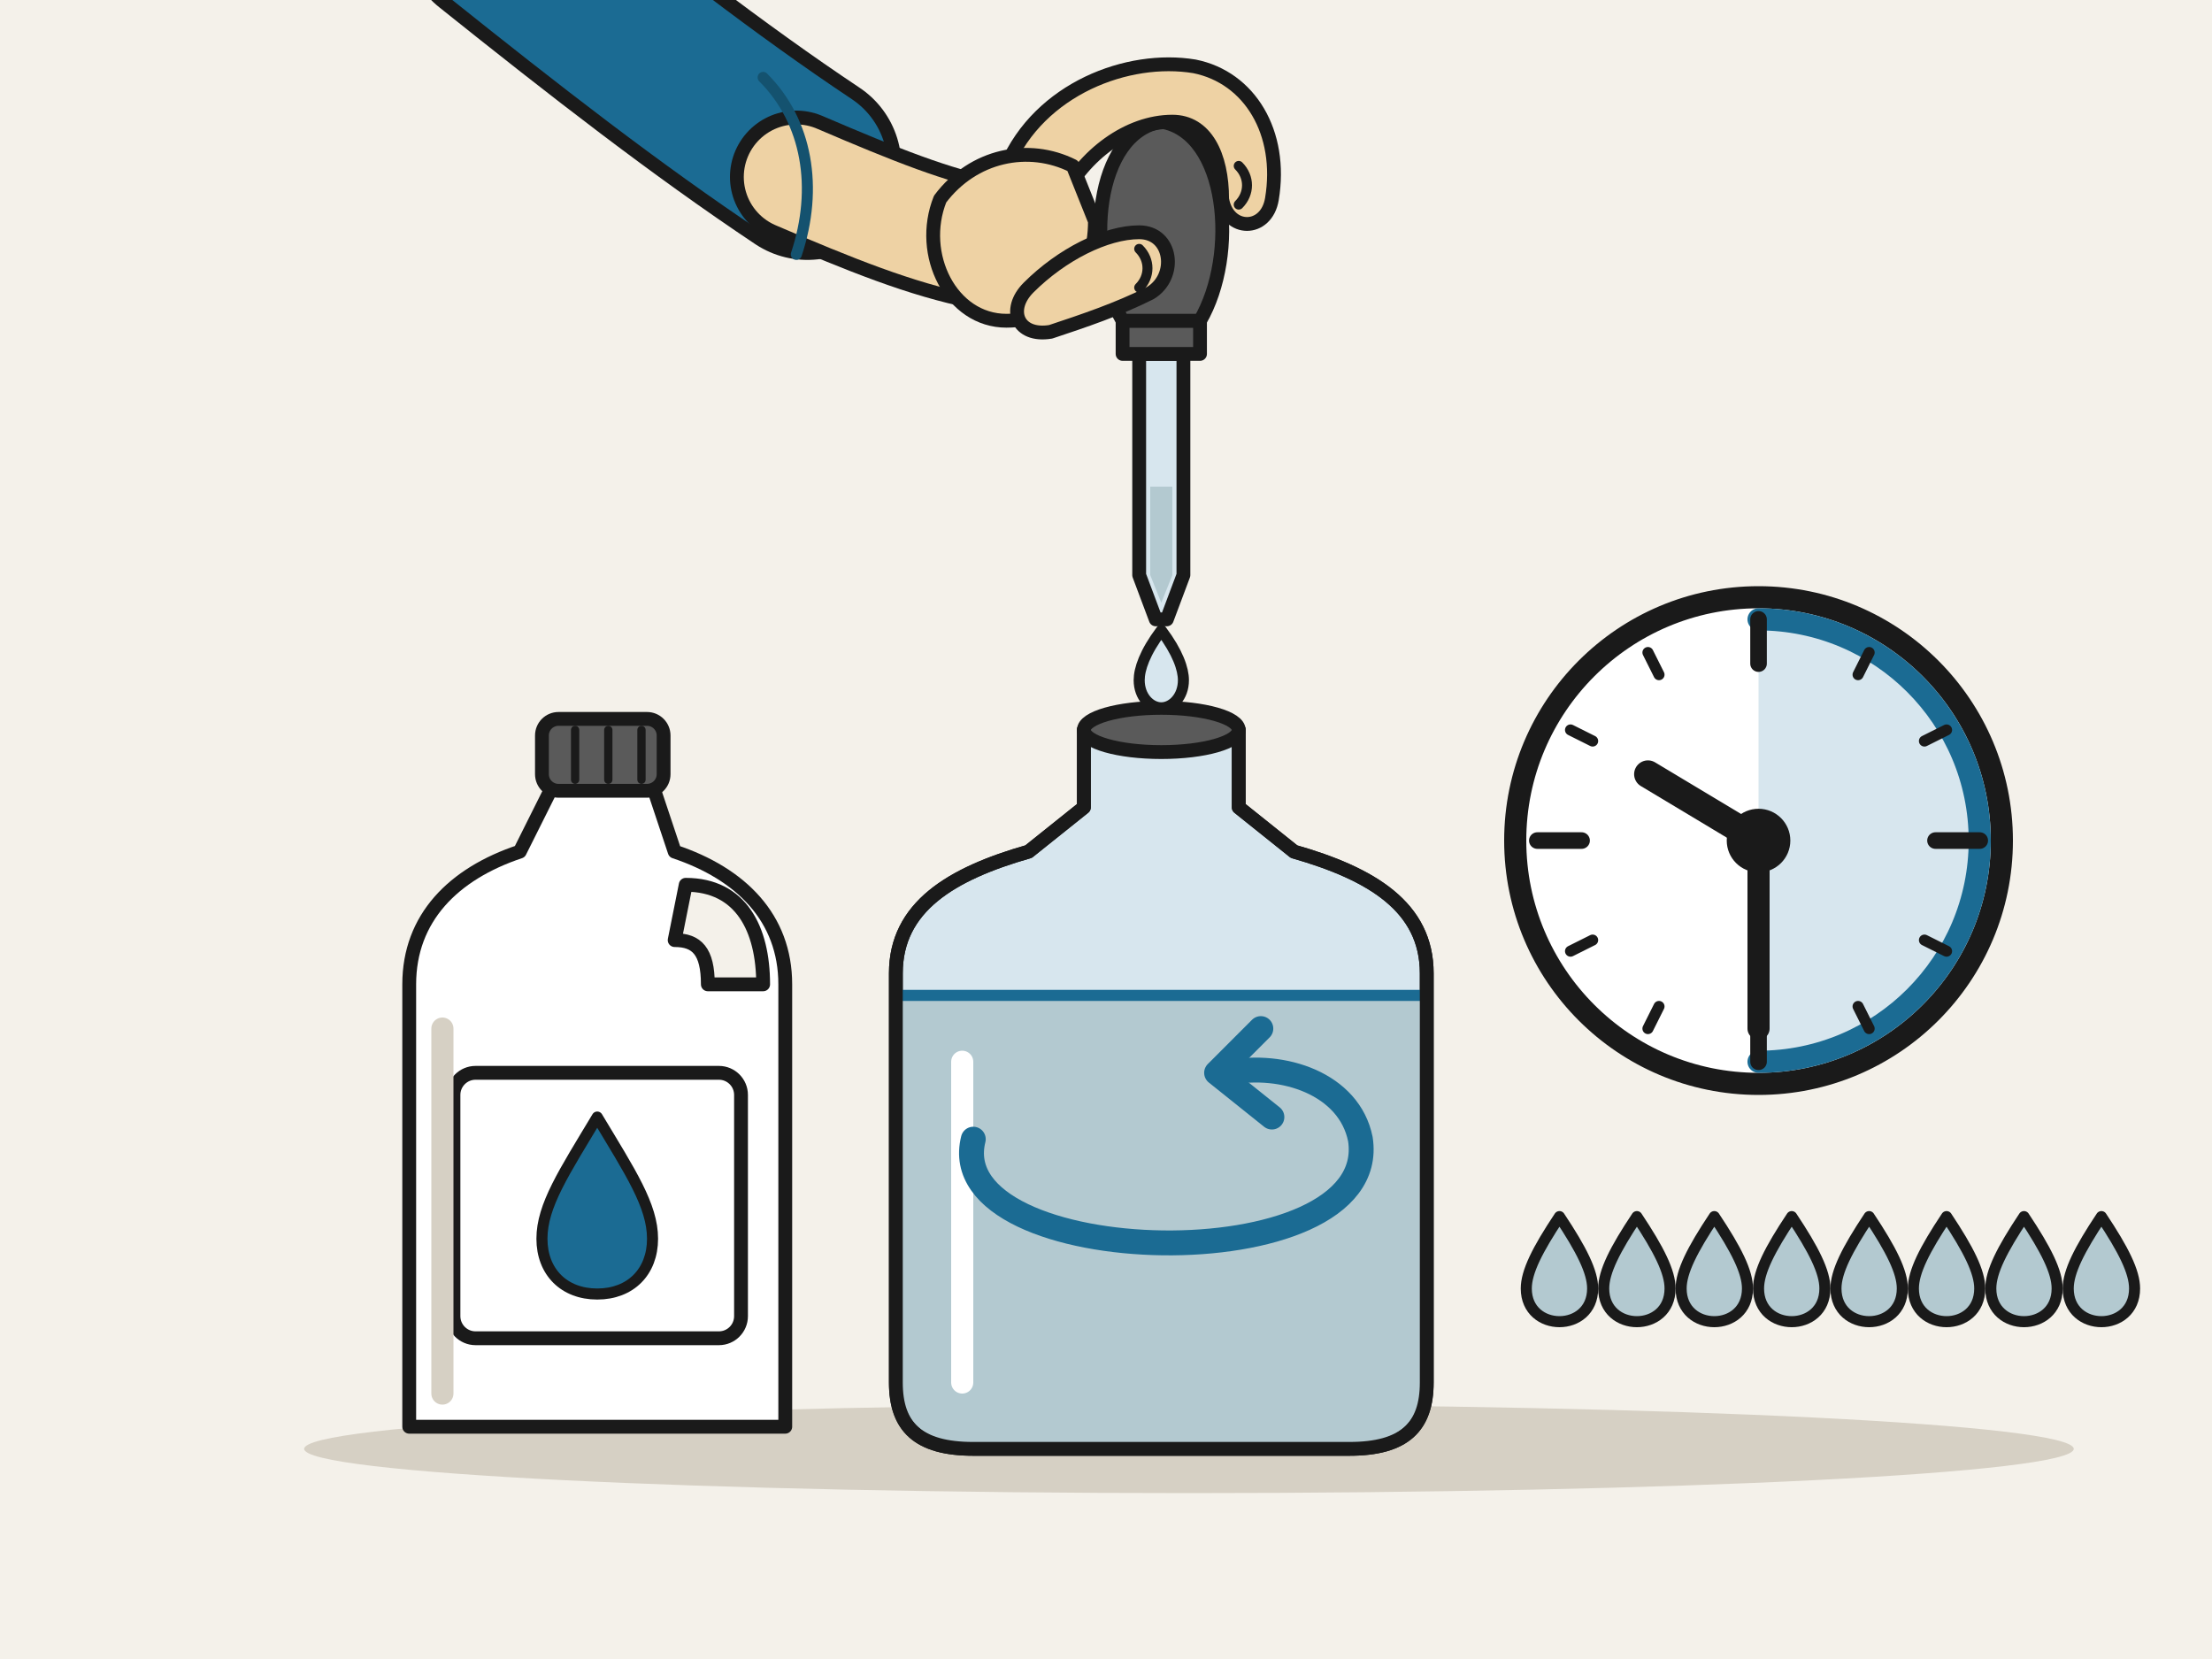
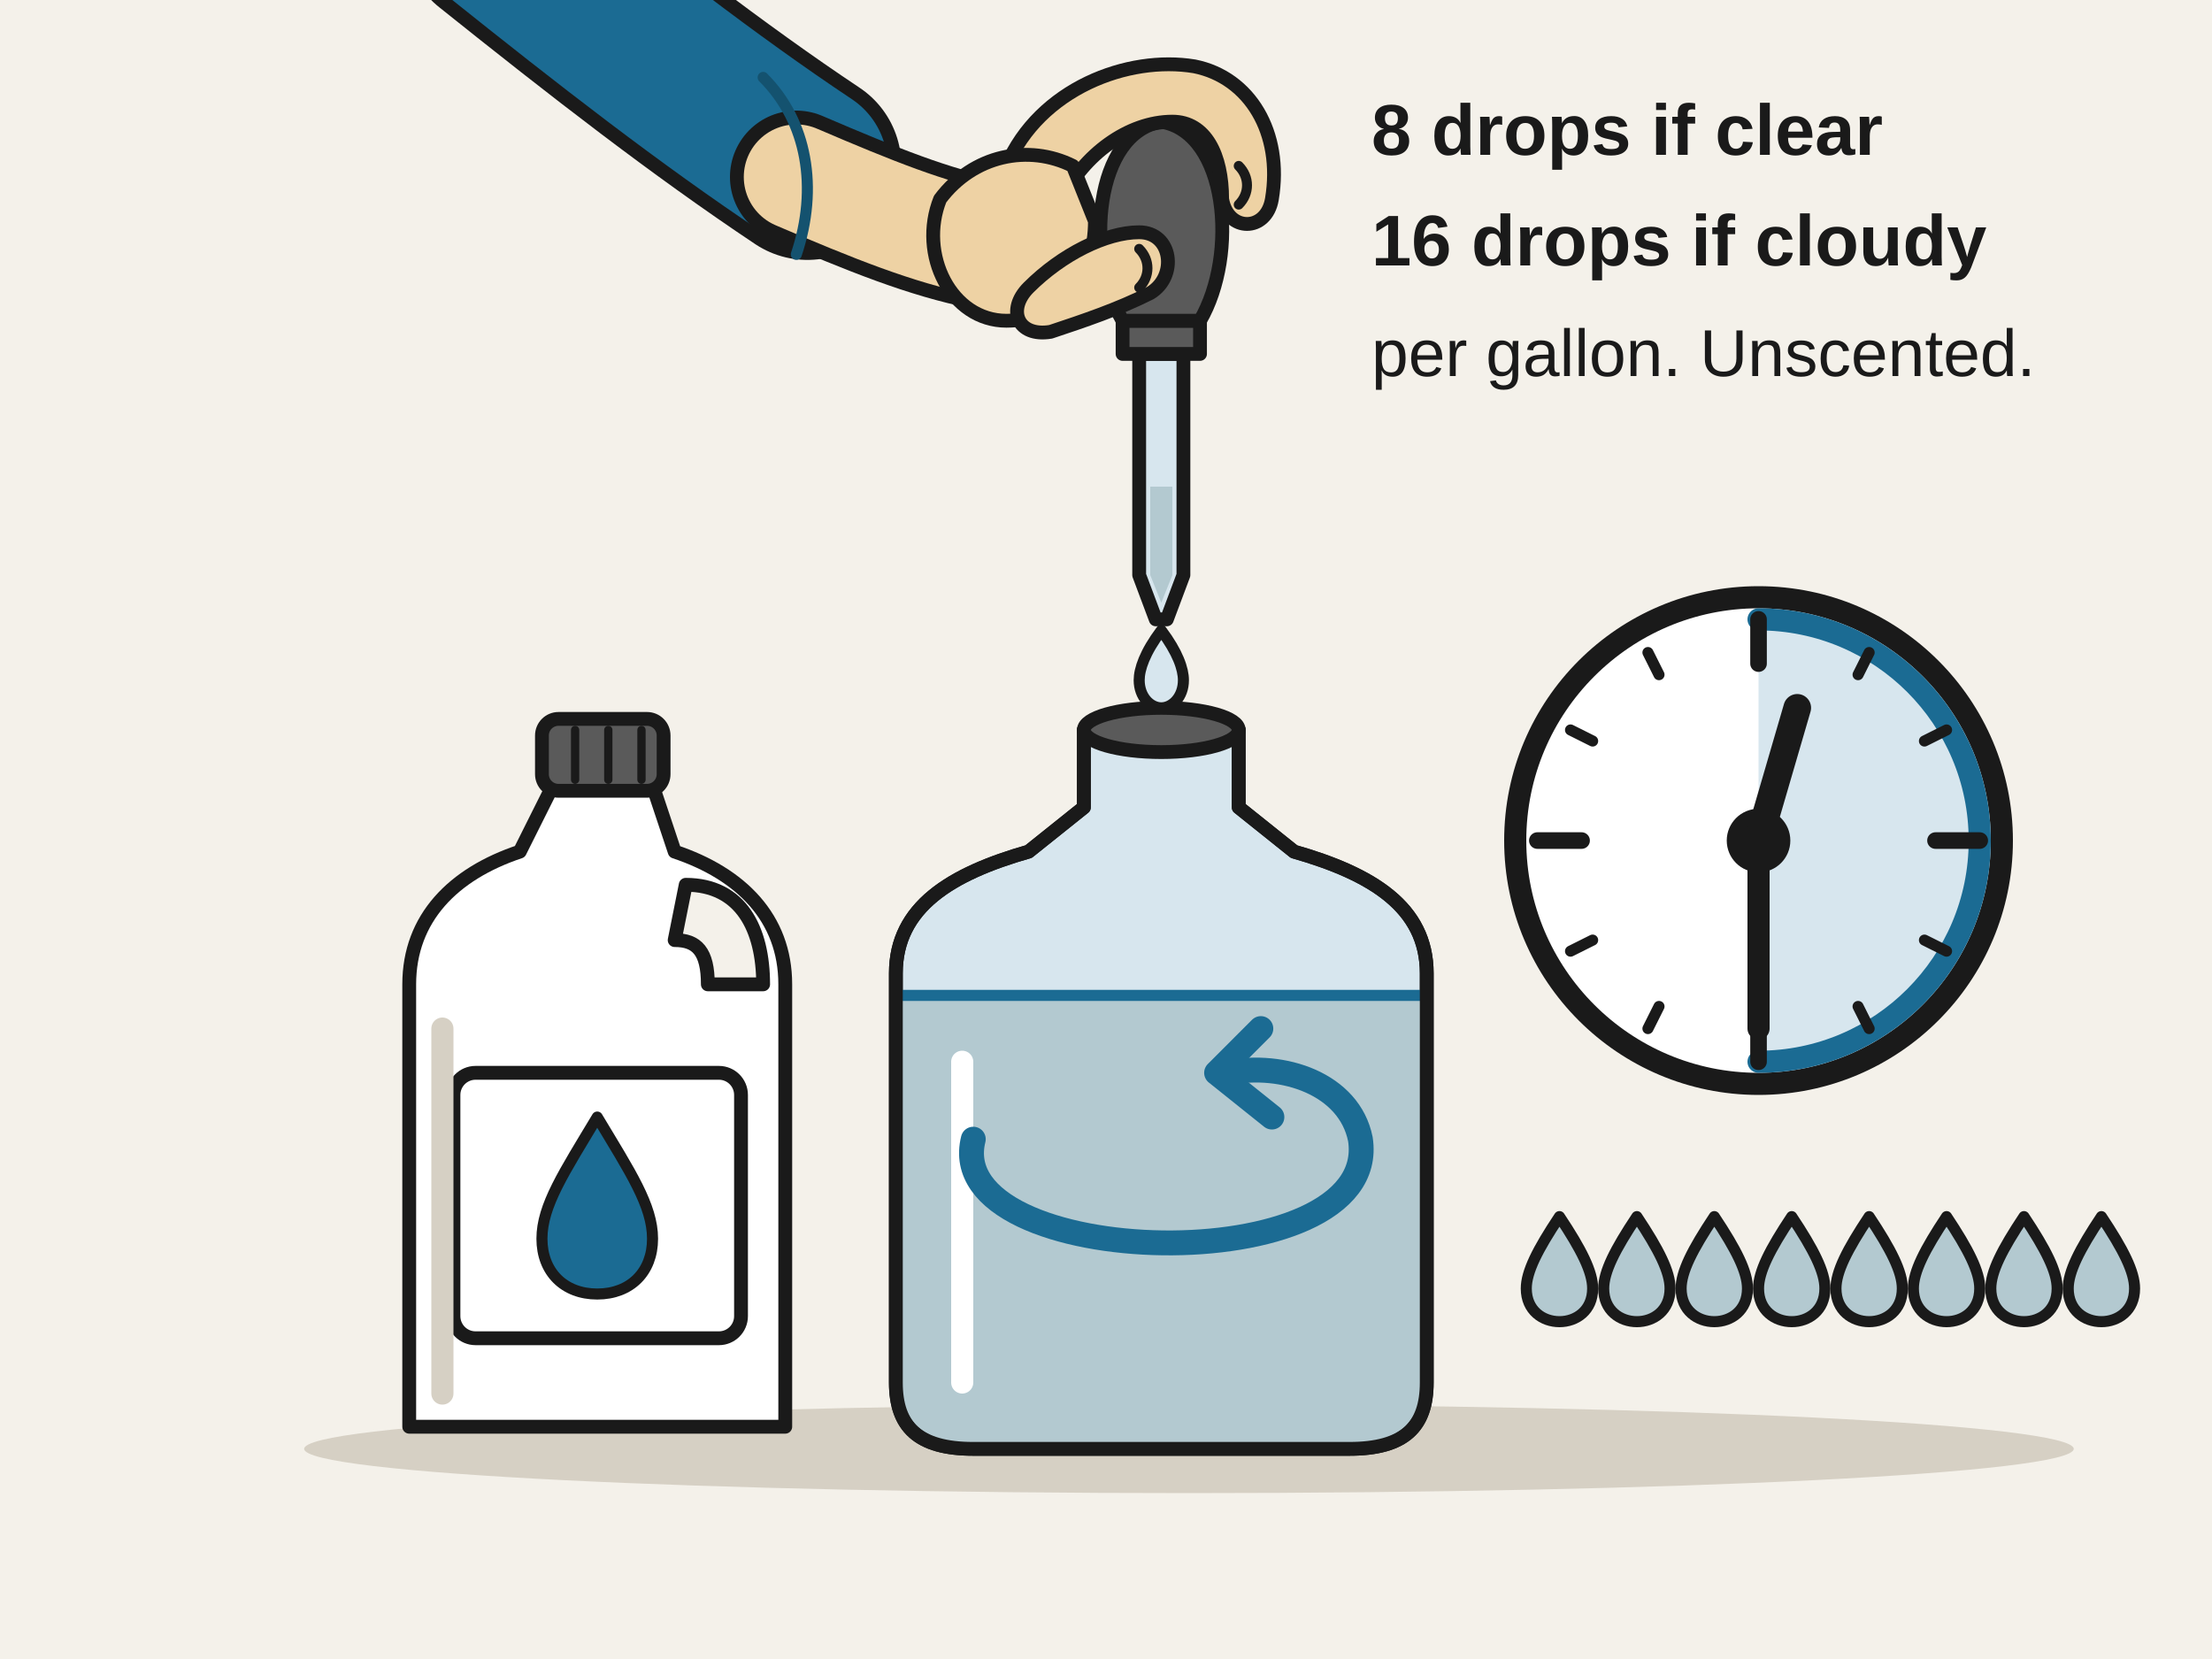
<svg xmlns="http://www.w3.org/2000/svg" viewBox="0 0 400 300" aria-hidden="true" stroke="#1A1A1A" stroke-width="2.5" stroke-linejoin="round" stroke-linecap="round">
  <rect width="400" height="300" fill="#F4F1EA" stroke="none" />
+   <text x="248" y="28" fill="#1A1A1A" stroke="none" font-family="Arial, Helvetica, sans-serif" font-size="13" font-weight="700">8 drops if clear</text>
+   <text x="248" y="48" fill="#1A1A1A" stroke="none" font-family="Arial, Helvetica, sans-serif" font-size="13" font-weight="700">16 drops if cloudy</text>
+   <text x="248" y="68" fill="#1A1A1A" stroke="none" font-family="Arial, Helvetica, sans-serif" font-size="12">per gallon. Unscented.</text>
  <ellipse cx="215" cy="262" rx="160" ry="8" fill="#D6D0C4" stroke="none" />
  <path d="M74,258 L74,178 C74,166 82,158 94,154 L100,142 L118,142 L122,154 C134,158 142,166 142,178 L142,258 Z" fill="#FFFFFF" />
  <path d="M124,160 C134,160 138,168 138,178 L128,178 C128,172 126,170 122,170 Z" fill="#F4F1EA" />
  <rect x="98" y="130" width="22" height="13" rx="3" fill="#5A5A5A" />
  <path d="M104,132 L104,141 M110,132 L110,141 M116,132 L116,141" fill="none" stroke="#1A1A1A" stroke-width="1.5" />
  <rect x="82" y="194" width="52" height="48" rx="4" fill="#FFFFFF" />
  <path d="M108,202 C114,212 118,218 118,224 C118,230 114,234 108,234 C102,234 98,230 98,224 C98,218 102,212 108,202 Z" fill="#1B6B93" stroke-width="2" />
  <path d="M80,186 L80,252" fill="none" stroke="#D6D0C4" stroke-width="4" />
  <path d="M176,262 C166,262 162,258 162,250 L162,176 C162,164 172,158 186,154 L196,146 L196,132 L224,132 L224,146 L234,154 C248,158 258,164 258,176 L258,250 C258,258 254,262 244,262 Z" fill="#D7E6EE" />
  <path d="M163,180 L257,180 L257,250 C257,257 253,261 244,261 L176,261 C167,261 163,257 163,250 Z" fill="#B3C9D0" stroke="none" />
  <path d="M163,180 L257,180" fill="none" stroke="#1B6B93" stroke-width="2" />
  <path d="M176,262 C166,262 162,258 162,250 L162,176 C162,164 172,158 186,154 L196,146 L196,132 L224,132 L224,146 L234,154 C248,158 258,164 258,176 L258,250 C258,258 254,262 244,262 Z" fill="none" />
  <ellipse cx="210" cy="132" rx="14" ry="4" fill="#5A5A5A" />
  <path d="M174,192 L174,250" fill="none" stroke="#FFFFFF" stroke-width="4" />
  <path d="M176,206 C170,230 250,232 246,206 C244,196 232,192 222,194" fill="none" stroke="#1B6B93" stroke-width="4.5" />
  <path d="M228,186 L220,194 L230,202" fill="none" stroke="#1B6B93" stroke-width="4.5" />
  <path d="M206,64 L214,64 L214,104 L211,112 L209,112 L206,104 Z" fill="#D7E6EE" />
  <path d="M208,88 L212,88 L212,104 L210,109 L208,104 Z" fill="#B3C9D0" stroke="none" />
  <path d="M210,114 C213,118 214,121 214,123 C214,126 212,128 210,128 C208,128 206,126 206,123 C206,121 207,118 210,114 Z" fill="#D7E6EE" stroke-width="2" />
  <path d="M203,64 L217,64 L217,58 L203,58 Z" fill="#5A5A5A" />
  <path d="M203,58 C196,46 198,24 210,22 C222,24 224,46 217,58 Z" fill="#5A5A5A" />
  <path d="M90,-12 C110,4 128,18 146,30" fill="none" stroke="#1A1A1A" stroke-width="34" />
  <path d="M90,-12 C110,4 128,18 146,30" fill="none" stroke="#1B6B93" stroke-width="29" />
  <path d="M144,32 C158,38 168,42 178,44" fill="none" stroke="#1A1A1A" stroke-width="24" />
  <path d="M144,32 C158,38 168,42 178,44" fill="none" stroke="#EED2A4" stroke-width="19" />
  <path d="M138,14 C146,22 148,34 144,46" fill="none" stroke="#14526F" stroke-width="2" />
  <path d="M182,30 C188,16 204,10 216,12 C226,14 232,24 230,36 C229,42 222,42 221,36 C221,28 218,22 212,22 C204,22 196,28 192,36 Z" fill="#EED2A4" />
  <path d="M170,36 C176,28 186,26 194,30 L198,40 C198,50 192,58 182,58 C172,58 166,46 170,36 Z" fill="#EED2A4" />
  <path d="M186,52 C192,46 200,42 206,42 C212,42 213,50 208,53 C202,56 196,58 190,60 C184,61 182,56 186,52 Z" fill="#EED2A4" />
  <path d="M206,45 C208,47 208,50 206,52" fill="none" stroke-width="1.8" />
  <path d="M224,30 C226,32 226,35 224,37" fill="none" stroke-width="1.8" />
  <circle cx="318" cy="152" r="44" fill="#FFFFFF" stroke-width="4" />
  <path d="M318,152 L318,112 A40,40 0 0 1 318,192 Z" fill="#D7E6EE" stroke="none" />
  <path d="M318,112 A40,40 0 0 1 318,192" fill="none" stroke="#1B6B93" stroke-width="4" />
  <path d="M318,112 L318,120 M358,152 L350,152 M318,192 L318,184 M278,152 L286,152" fill="none" stroke-width="3" />
  <path d="M338,118 L336,122 M352,132 L348,134 M352,172 L348,170 M338,186 L336,182 M298,186 L300,182 M284,172 L288,170 M284,132 L288,134 M298,118 L300,122" fill="none" stroke-width="2" />
  <path d="M318,152 L318,186" fill="none" stroke="#1A1A1A" stroke-width="4" />
-   <path d="M318,152 L298,140" fill="none" stroke="#1A1A1A" stroke-width="5" />
+   <path d="M318,152 L325,128" fill="none" stroke="#1A1A1A" stroke-width="5" />
  <circle cx="318" cy="152" r="4.5" fill="#1A1A1A" />
  <g fill="#B3C9D0" stroke-width="2">
    <path d="M282,220 C286,226 288,230 288,233 C288,237 285,239 282,239 C279,239 276,237 276,233 C276,230 278,226 282,220 Z" />
    <path d="M296,220 C300,226 302,230 302,233 C302,237 299,239 296,239 C293,239 290,237 290,233 C290,230 292,226 296,220 Z" />
    <path d="M310,220 C314,226 316,230 316,233 C316,237 313,239 310,239 C307,239 304,237 304,233 C304,230 306,226 310,220 Z" />
    <path d="M324,220 C328,226 330,230 330,233 C330,237 327,239 324,239 C321,239 318,237 318,233 C318,230 320,226 324,220 Z" />
    <path d="M338,220 C342,226 344,230 344,233 C344,237 341,239 338,239 C335,239 332,237 332,233 C332,230 334,226 338,220 Z" />
    <path d="M352,220 C356,226 358,230 358,233 C358,237 355,239 352,239 C349,239 346,237 346,233 C346,230 348,226 352,220 Z" />
    <path d="M366,220 C370,226 372,230 372,233 C372,237 369,239 366,239 C363,239 360,237 360,233 C360,230 362,226 366,220 Z" />
    <path d="M380,220 C384,226 386,230 386,233 C386,237 383,239 380,239 C377,239 374,237 374,233 C374,230 376,226 380,220 Z" />
  </g>
</svg>
